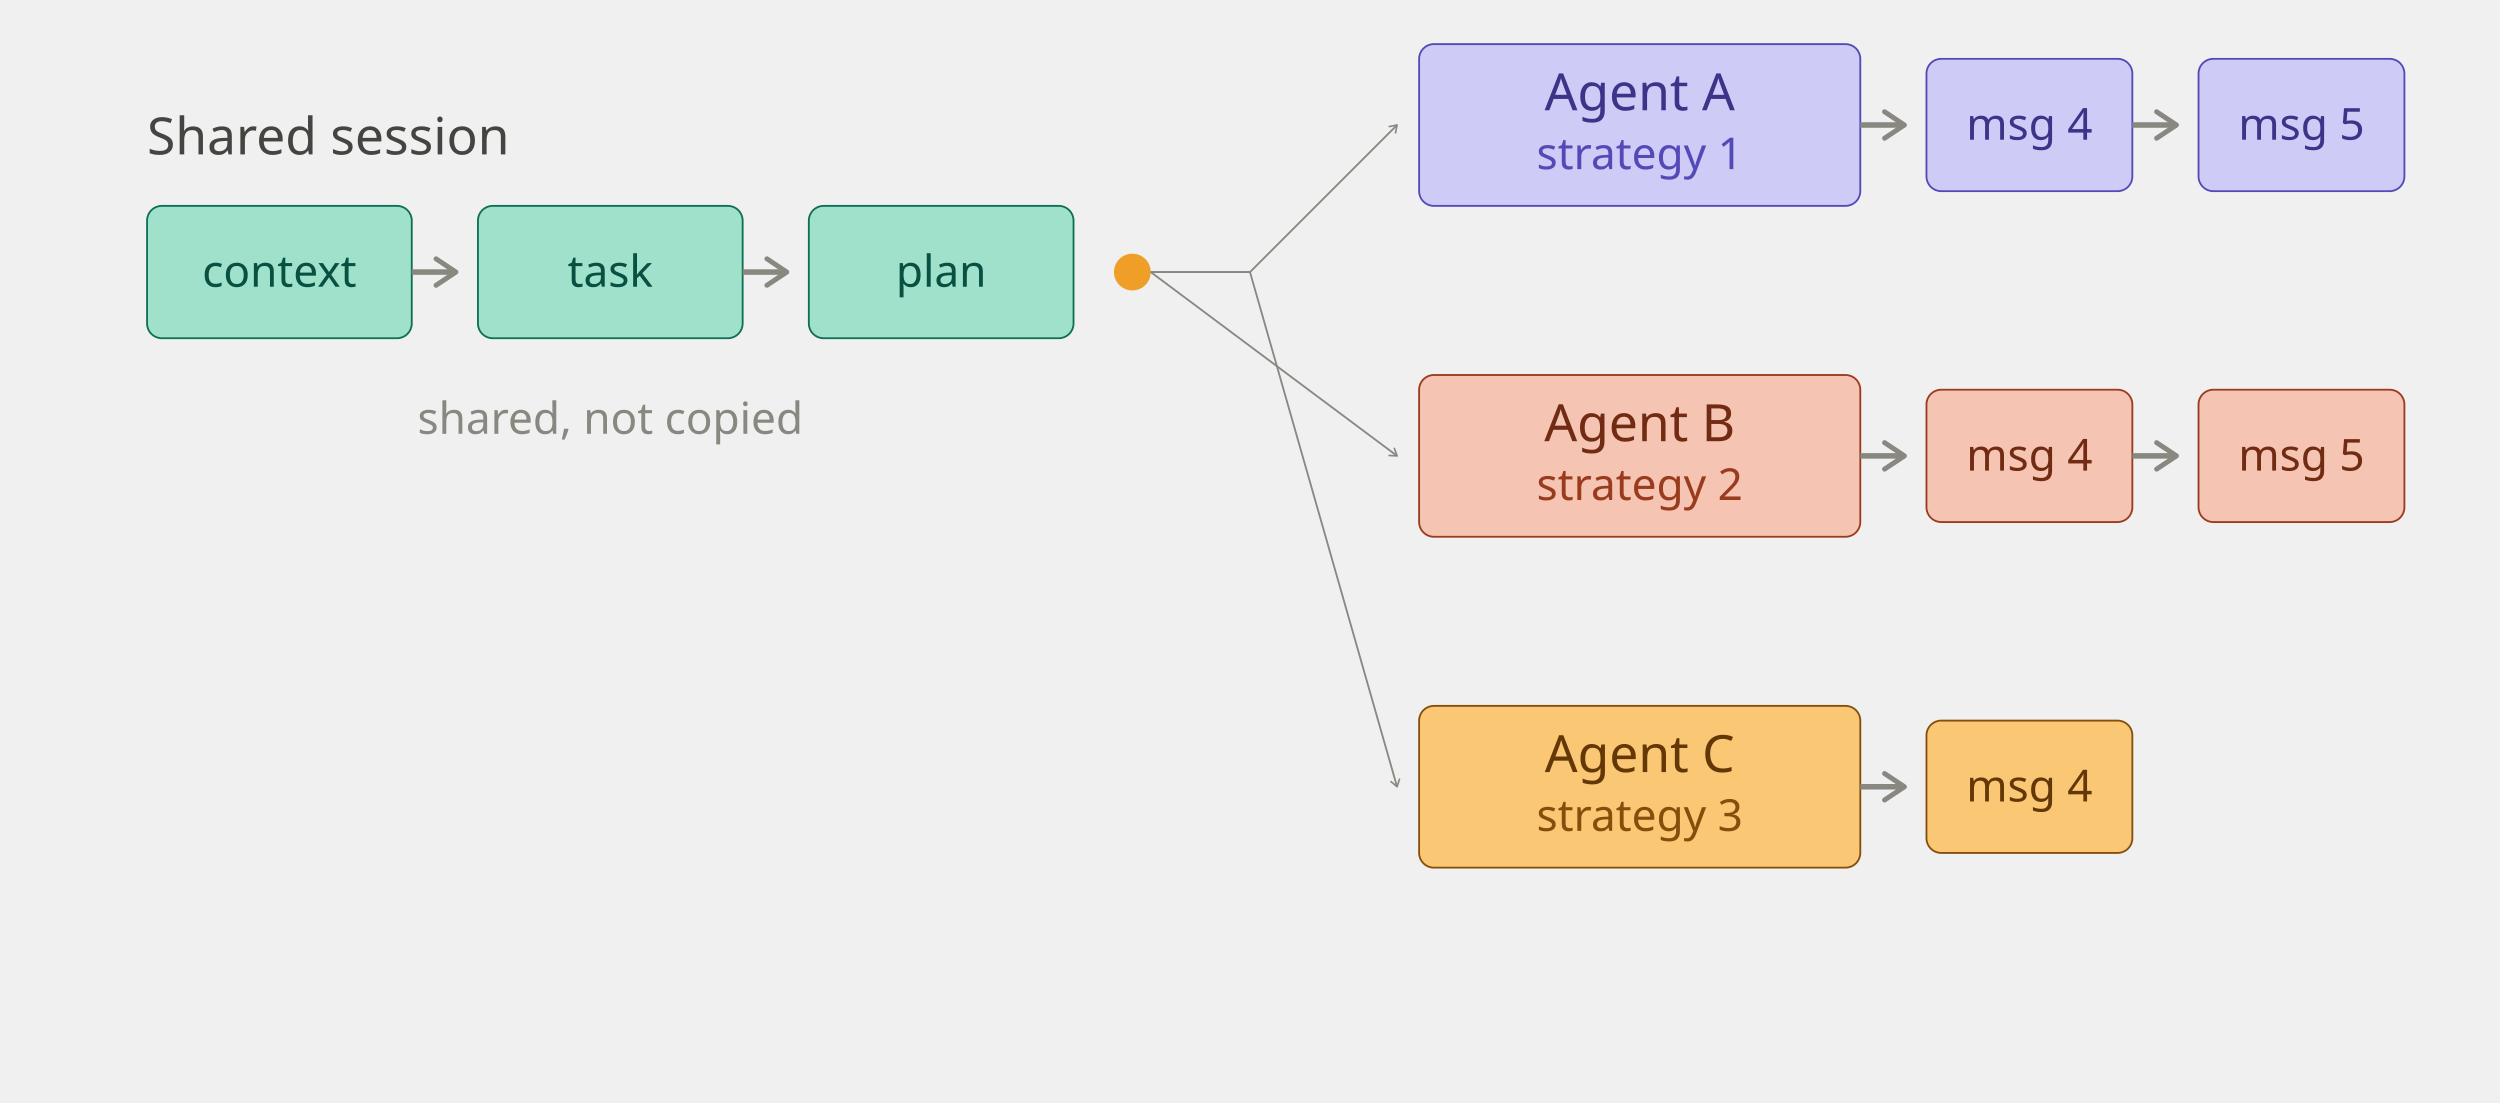
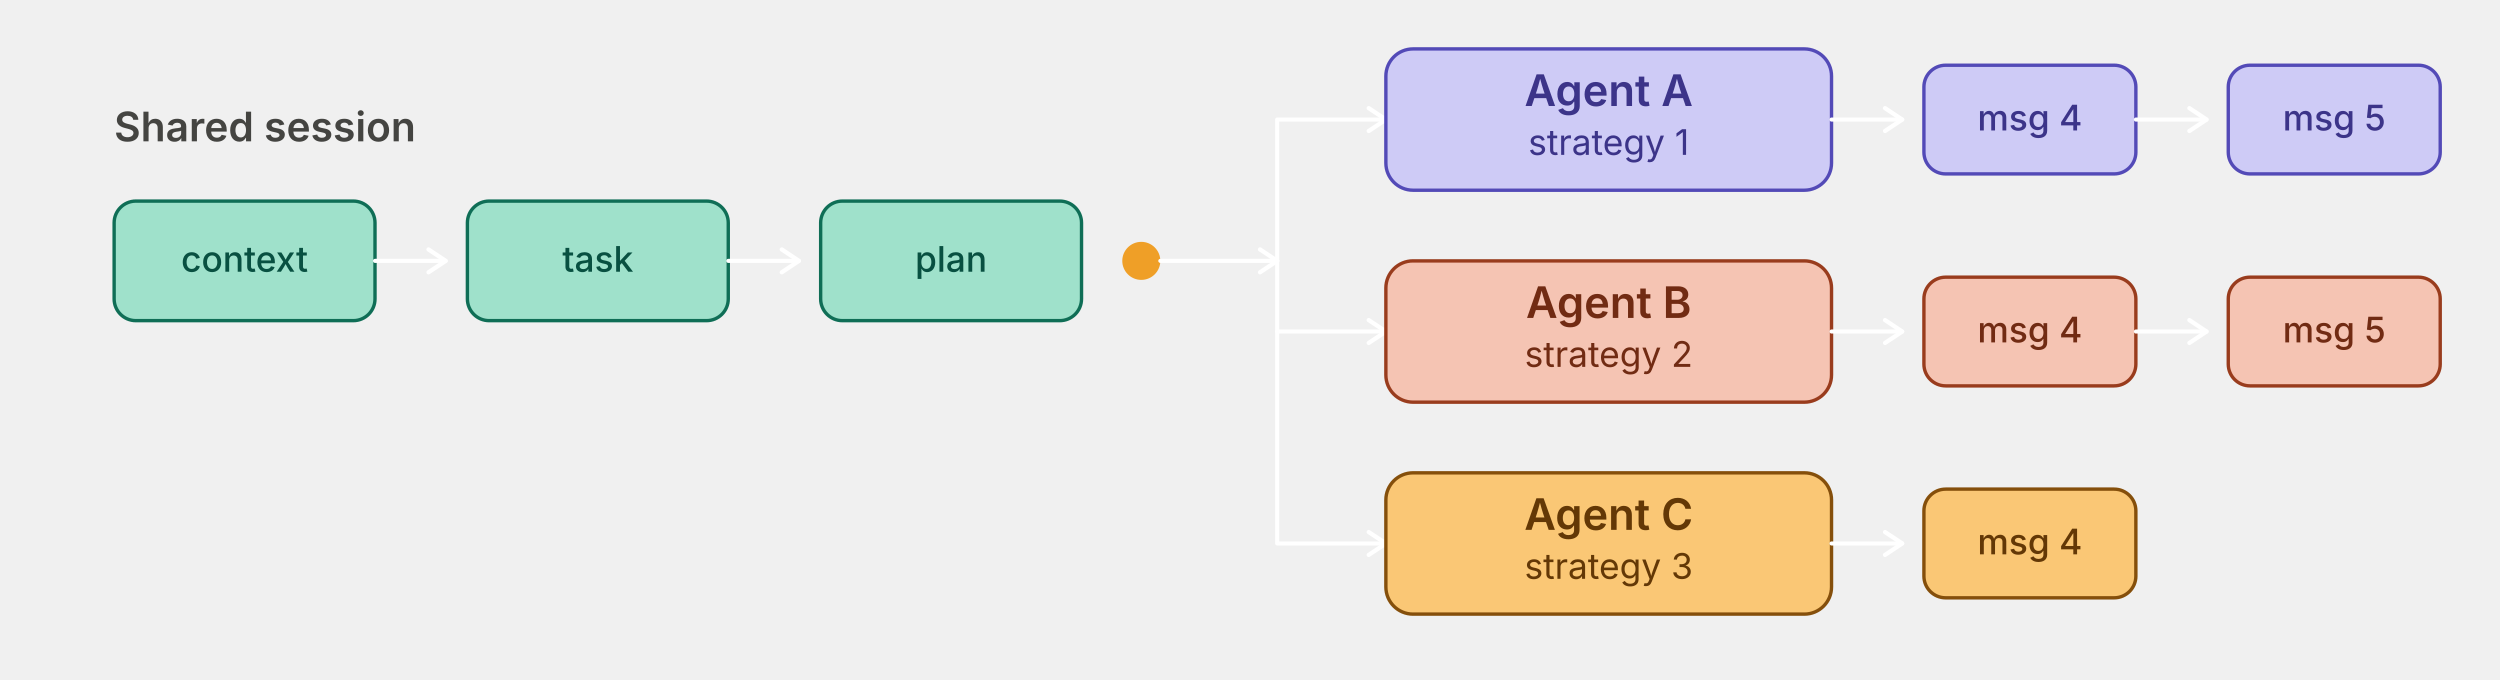
- <svg xmlns="http://www.w3.org/2000/svg" width="100%" viewBox="0 0 680 300">
+ <svg xmlns="http://www.w3.org/2000/svg" width="100%" viewBox="0 0 920 250" role="img" aria-label="A shared session forks into three agent branches">
  <defs>
-     <marker id="arrow" viewBox="0 0 10 10" refX="8" refY="5" markerWidth="6" markerHeight="6" orient="auto-start-reverse">
-       <path d="M2 1L8 5L2 9" fill="none" stroke="context-stroke" stroke-width="1.5" stroke-linecap="round" stroke-linejoin="round" />
+     <marker id="arrow" viewBox="0 0 10 10" refX="8" refY="5" markerWidth="7" markerHeight="7" orient="auto">
+       <path d="M2 1L8 5L2 9" fill="none" stroke="#FFFFFF" stroke-width="1.5" stroke-linecap="round" stroke-linejoin="round" />
    </marker>
+     <style>
+       text {
+         font-family: Inter, ui-sans-serif, system-ui, -apple-system, BlinkMacSystemFont, "Segoe UI", sans-serif;
+       }
+       .label {
+         font-size: 15px;
+         font-weight: 600;
+         fill: #444441;
+       }
+       .connector {
+         fill: none;
+         stroke: #FFFFFF;
+         stroke-width: 1.5;
+         stroke-linecap: round;
+         stroke-linejoin: round;
+         marker-end: url(#arrow);
+       }
+       .shared-fill { fill: #9FE1CB; }
+       .shared-stroke { stroke: #0F6E56; }
+       .shared-text { fill: #085041; }
+       .a-fill { fill: #CECBF6; }
+       .a-stroke { stroke: #534AB7; }
+       .a-text { fill: #3C3489; }
+       .b-fill { fill: #F5C4B3; }
+       .b-stroke { stroke: #993C1D; }
+       .b-text { fill: #712B13; }
+       .c-fill { fill: #FAC775; }
+       .c-stroke { stroke: #854F0B; }
+       .c-text { fill: #633806; }
+       .box {
+         stroke-width: 1.25;
+       }
+       .title {
+         font-size: 16px;
+         font-weight: 600;
+       }
+       .subtitle {
+         font-size: 13px;
+       }
+       .small {
+         font-size: 13px;
+         font-weight: 500;
+       }
+     </style>
  </defs>
-   <text font-family="sans-serif" font-size="14" font-weight="500" fill="#444441" x="40" y="42">Shared session</text>
-   <rect x="40" y="56" width="72" height="36" rx="4" fill="#9FE1CB" stroke="#0F6E56" stroke-width="0.5" />
-   <text font-family="sans-serif" font-size="12" fill="#085041" x="76" y="78" text-anchor="middle">context</text>
-   <line x1="112" y1="74" x2="124" y2="74" stroke="#888780" stroke-width="1.5" marker-end="url(#arrow)" />
-   <rect x="130" y="56" width="72" height="36" rx="4" fill="#9FE1CB" stroke="#0F6E56" stroke-width="0.5" />
-   <text font-family="sans-serif" font-size="12" fill="#085041" x="166" y="78" text-anchor="middle">task</text>
-   <line x1="202" y1="74" x2="214" y2="74" stroke="#888780" stroke-width="1.5" marker-end="url(#arrow)" />
-   <rect x="220" y="56" width="72" height="36" rx="4" fill="#9FE1CB" stroke="#0F6E56" stroke-width="0.5" />
-   <text font-family="sans-serif" font-size="12" fill="#085041" x="256" y="78" text-anchor="middle">plan</text>
-   <circle cx="308" cy="74" r="5" fill="#EF9F27" stroke="none" />
-   <path d="M313 74 L340 74 L380 34" fill="none" stroke="#888780" stroke-width="0.5" marker-end="url(#arrow)" />
-   <rect x="386" y="12" width="120" height="44" rx="4" fill="#CECBF6" stroke="#534AB7" stroke-width="0.5" />
-   <text font-family="sans-serif" font-size="14" font-weight="500" fill="#3C3489" x="446" y="30" text-anchor="middle">Agent A</text>
-   <text font-family="sans-serif" font-size="12" fill="#534AB7" x="446" y="46" text-anchor="middle">strategy 1</text>
-   <line x1="506" y1="34" x2="518" y2="34" stroke="#888780" stroke-width="1.5" marker-end="url(#arrow)" />
-   <rect x="524" y="16" width="56" height="36" rx="4" fill="#CECBF6" stroke="#534AB7" stroke-width="0.5" />
-   <text font-family="sans-serif" font-size="12" fill="#3C3489" x="552" y="38" text-anchor="middle">msg 4</text>
-   <line x1="580" y1="34" x2="592" y2="34" stroke="#888780" stroke-width="1.5" marker-end="url(#arrow)" />
-   <rect x="598" y="16" width="56" height="36" rx="4" fill="#CECBF6" stroke="#534AB7" stroke-width="0.5" />
-   <text font-family="sans-serif" font-size="12" fill="#3C3489" x="626" y="38" text-anchor="middle">msg 5</text>
-   <line x1="313" y1="74" x2="380" y2="124" stroke="#888780" stroke-width="0.5" marker-end="url(#arrow)" />
-   <rect x="386" y="102" width="120" height="44" rx="4" fill="#F5C4B3" stroke="#993C1D" stroke-width="0.5" />
-   <text font-family="sans-serif" font-size="14" font-weight="500" fill="#712B13" x="446" y="120" text-anchor="middle">Agent B</text>
-   <text font-family="sans-serif" font-size="12" fill="#993C1D" x="446" y="136" text-anchor="middle">strategy 2</text>
-   <line x1="506" y1="124" x2="518" y2="124" stroke="#888780" stroke-width="1.5" marker-end="url(#arrow)" />
-   <rect x="524" y="106" width="56" height="36" rx="4" fill="#F5C4B3" stroke="#993C1D" stroke-width="0.5" />
-   <text font-family="sans-serif" font-size="12" fill="#712B13" x="552" y="128" text-anchor="middle">msg 4</text>
-   <line x1="580" y1="124" x2="592" y2="124" stroke="#888780" stroke-width="1.5" marker-end="url(#arrow)" />
-   <rect x="598" y="106" width="56" height="36" rx="4" fill="#F5C4B3" stroke="#993C1D" stroke-width="0.5" />
-   <text font-family="sans-serif" font-size="12" fill="#712B13" x="626" y="128" text-anchor="middle">msg 5</text>
-   <path d="M313 74 L340 74 L380 214" fill="none" stroke="#888780" stroke-width="0.5" marker-end="url(#arrow)" />
-   <rect x="386" y="192" width="120" height="44" rx="4" fill="#FAC775" stroke="#854F0B" stroke-width="0.5" />
-   <text font-family="sans-serif" font-size="14" font-weight="500" fill="#633806" x="446" y="210" text-anchor="middle">Agent C</text>
-   <text font-family="sans-serif" font-size="12" fill="#854F0B" x="446" y="226" text-anchor="middle">strategy 3</text>
-   <line x1="506" y1="214" x2="518" y2="214" stroke="#888780" stroke-width="1.5" marker-end="url(#arrow)" />
-   <rect x="524" y="196" width="56" height="36" rx="4" fill="#FAC775" stroke="#854F0B" stroke-width="0.5" />
-   <text font-family="sans-serif" font-size="12" fill="#633806" x="552" y="218" text-anchor="middle">msg 4</text>
-   <text font-family="sans-serif" font-size="12" fill="#888780" x="166" y="118" text-anchor="middle">shared, not copied</text>
+   <text class="label" x="42" y="52">Shared session</text>
+   <rect class="box shared-fill shared-stroke" x="42" y="74" width="96" height="44" rx="8" />
+   <text class="shared-text small" x="90" y="100" text-anchor="middle">context</text>
+   <line class="connector" x1="138" y1="96" x2="164" y2="96" />
+   <rect class="box shared-fill shared-stroke" x="172" y="74" width="96" height="44" rx="8" />
+   <text class="shared-text small" x="220" y="100" text-anchor="middle">task</text>
+   <line class="connector" x1="268" y1="96" x2="294" y2="96" />
+   <rect class="box shared-fill shared-stroke" x="302" y="74" width="96" height="44" rx="8" />
+   <text class="shared-text small" x="350" y="100" text-anchor="middle">plan</text>
+   <circle cx="420" cy="96" r="7" fill="#EF9F27" />
+   <line class="connector" x1="427" y1="96" x2="470" y2="96" />
+   <path class="connector" d="M470 96 V44 H510" />
+   <line class="connector" x1="470" y1="122" x2="510" y2="122" />
+   <path class="connector" d="M470 96 V200 H510" />
+   <rect class="box a-fill a-stroke" x="510" y="18" width="164" height="52" rx="10" />
+   <text class="a-text title" x="592" y="39" text-anchor="middle">Agent A</text>
+   <text class="a-text subtitle" x="592" y="57" text-anchor="middle">strategy 1</text>
+   <line class="connector" x1="674" y1="44" x2="700" y2="44" />
+   <rect class="box a-fill a-stroke" x="708" y="24" width="78" height="40" rx="8" />
+   <text class="a-text small" x="747" y="48" text-anchor="middle">msg 4</text>
+   <line class="connector" x1="786" y1="44" x2="812" y2="44" />
+   <rect class="box a-fill a-stroke" x="820" y="24" width="78" height="40" rx="8" />
+   <text class="a-text small" x="859" y="48" text-anchor="middle">msg 5</text>
+   <rect class="box b-fill b-stroke" x="510" y="96" width="164" height="52" rx="10" />
+   <text class="b-text title" x="592" y="117" text-anchor="middle">Agent B</text>
+   <text class="b-text subtitle" x="592" y="135" text-anchor="middle">strategy 2</text>
+   <line class="connector" x1="674" y1="122" x2="700" y2="122" />
+   <rect class="box b-fill b-stroke" x="708" y="102" width="78" height="40" rx="8" />
+   <text class="b-text small" x="747" y="126" text-anchor="middle">msg 4</text>
+   <line class="connector" x1="786" y1="122" x2="812" y2="122" />
+   <rect class="box b-fill b-stroke" x="820" y="102" width="78" height="40" rx="8" />
+   <text class="b-text small" x="859" y="126" text-anchor="middle">msg 5</text>
+   <rect class="box c-fill c-stroke" x="510" y="174" width="164" height="52" rx="10" />
+   <text class="c-text title" x="592" y="195" text-anchor="middle">Agent C</text>
+   <text class="c-text subtitle" x="592" y="213" text-anchor="middle">strategy 3</text>
+   <line class="connector" x1="674" y1="200" x2="700" y2="200" />
+   <rect class="box c-fill c-stroke" x="708" y="180" width="78" height="40" rx="8" />
+   <text class="c-text small" x="747" y="204" text-anchor="middle">msg 4</text>
</svg>
